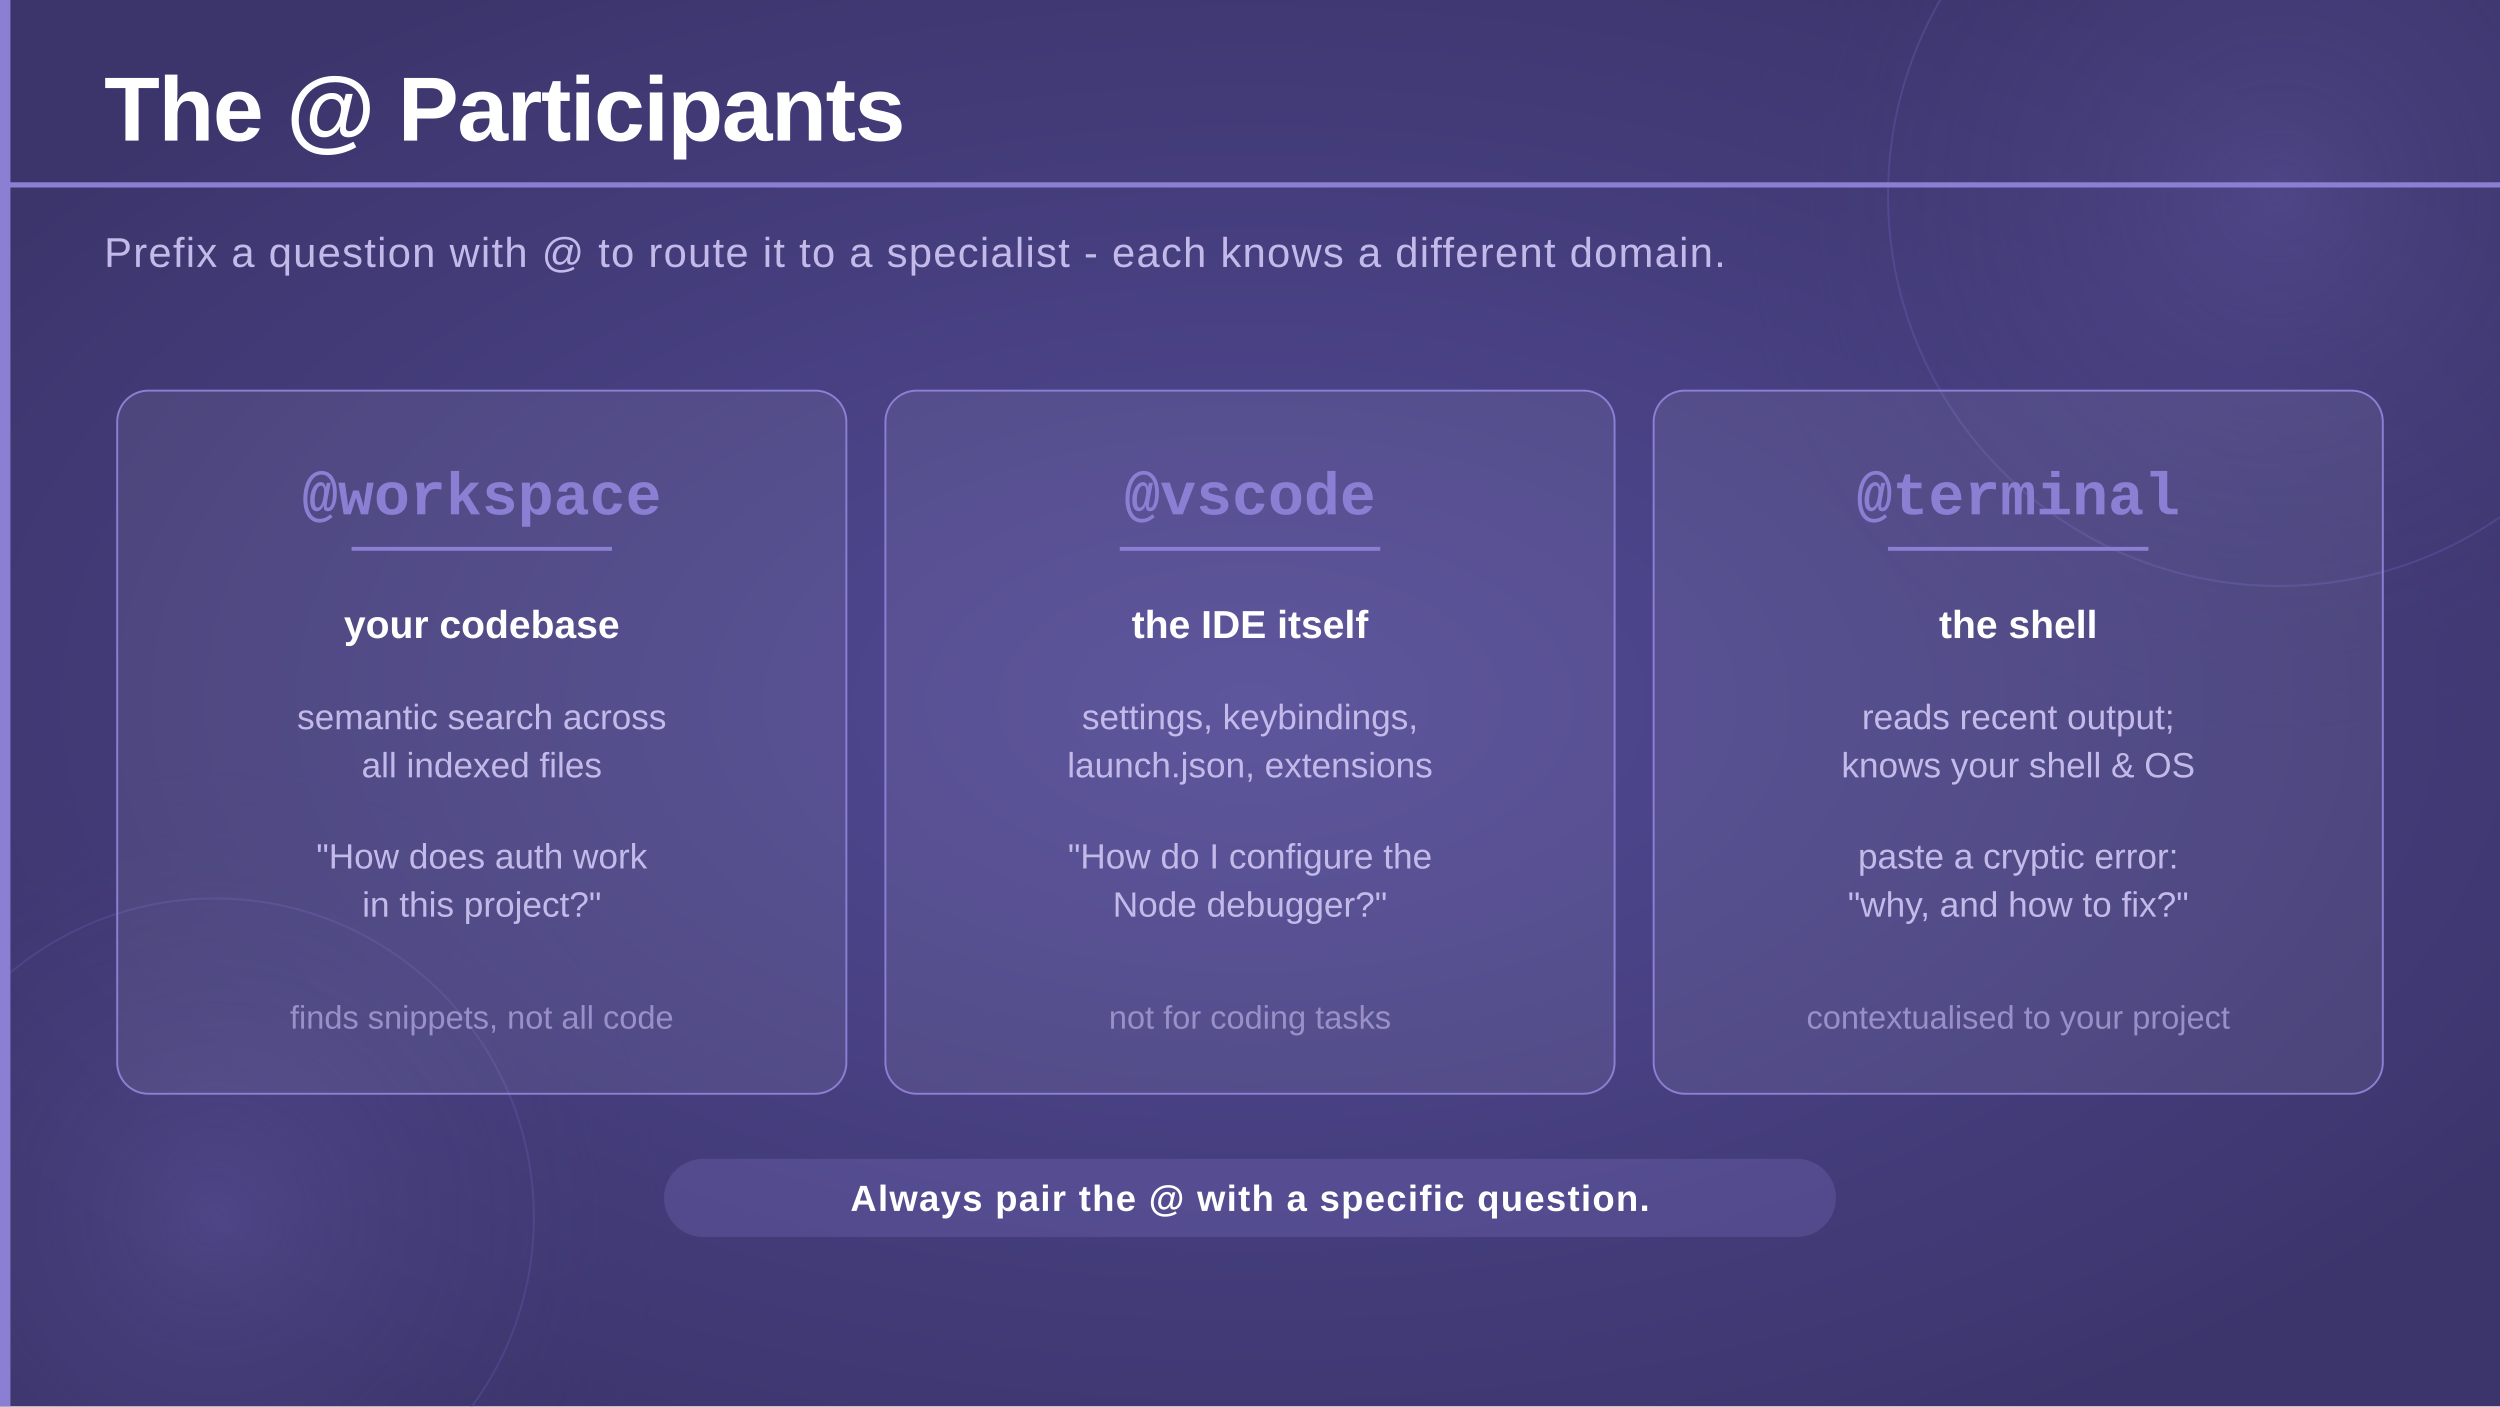
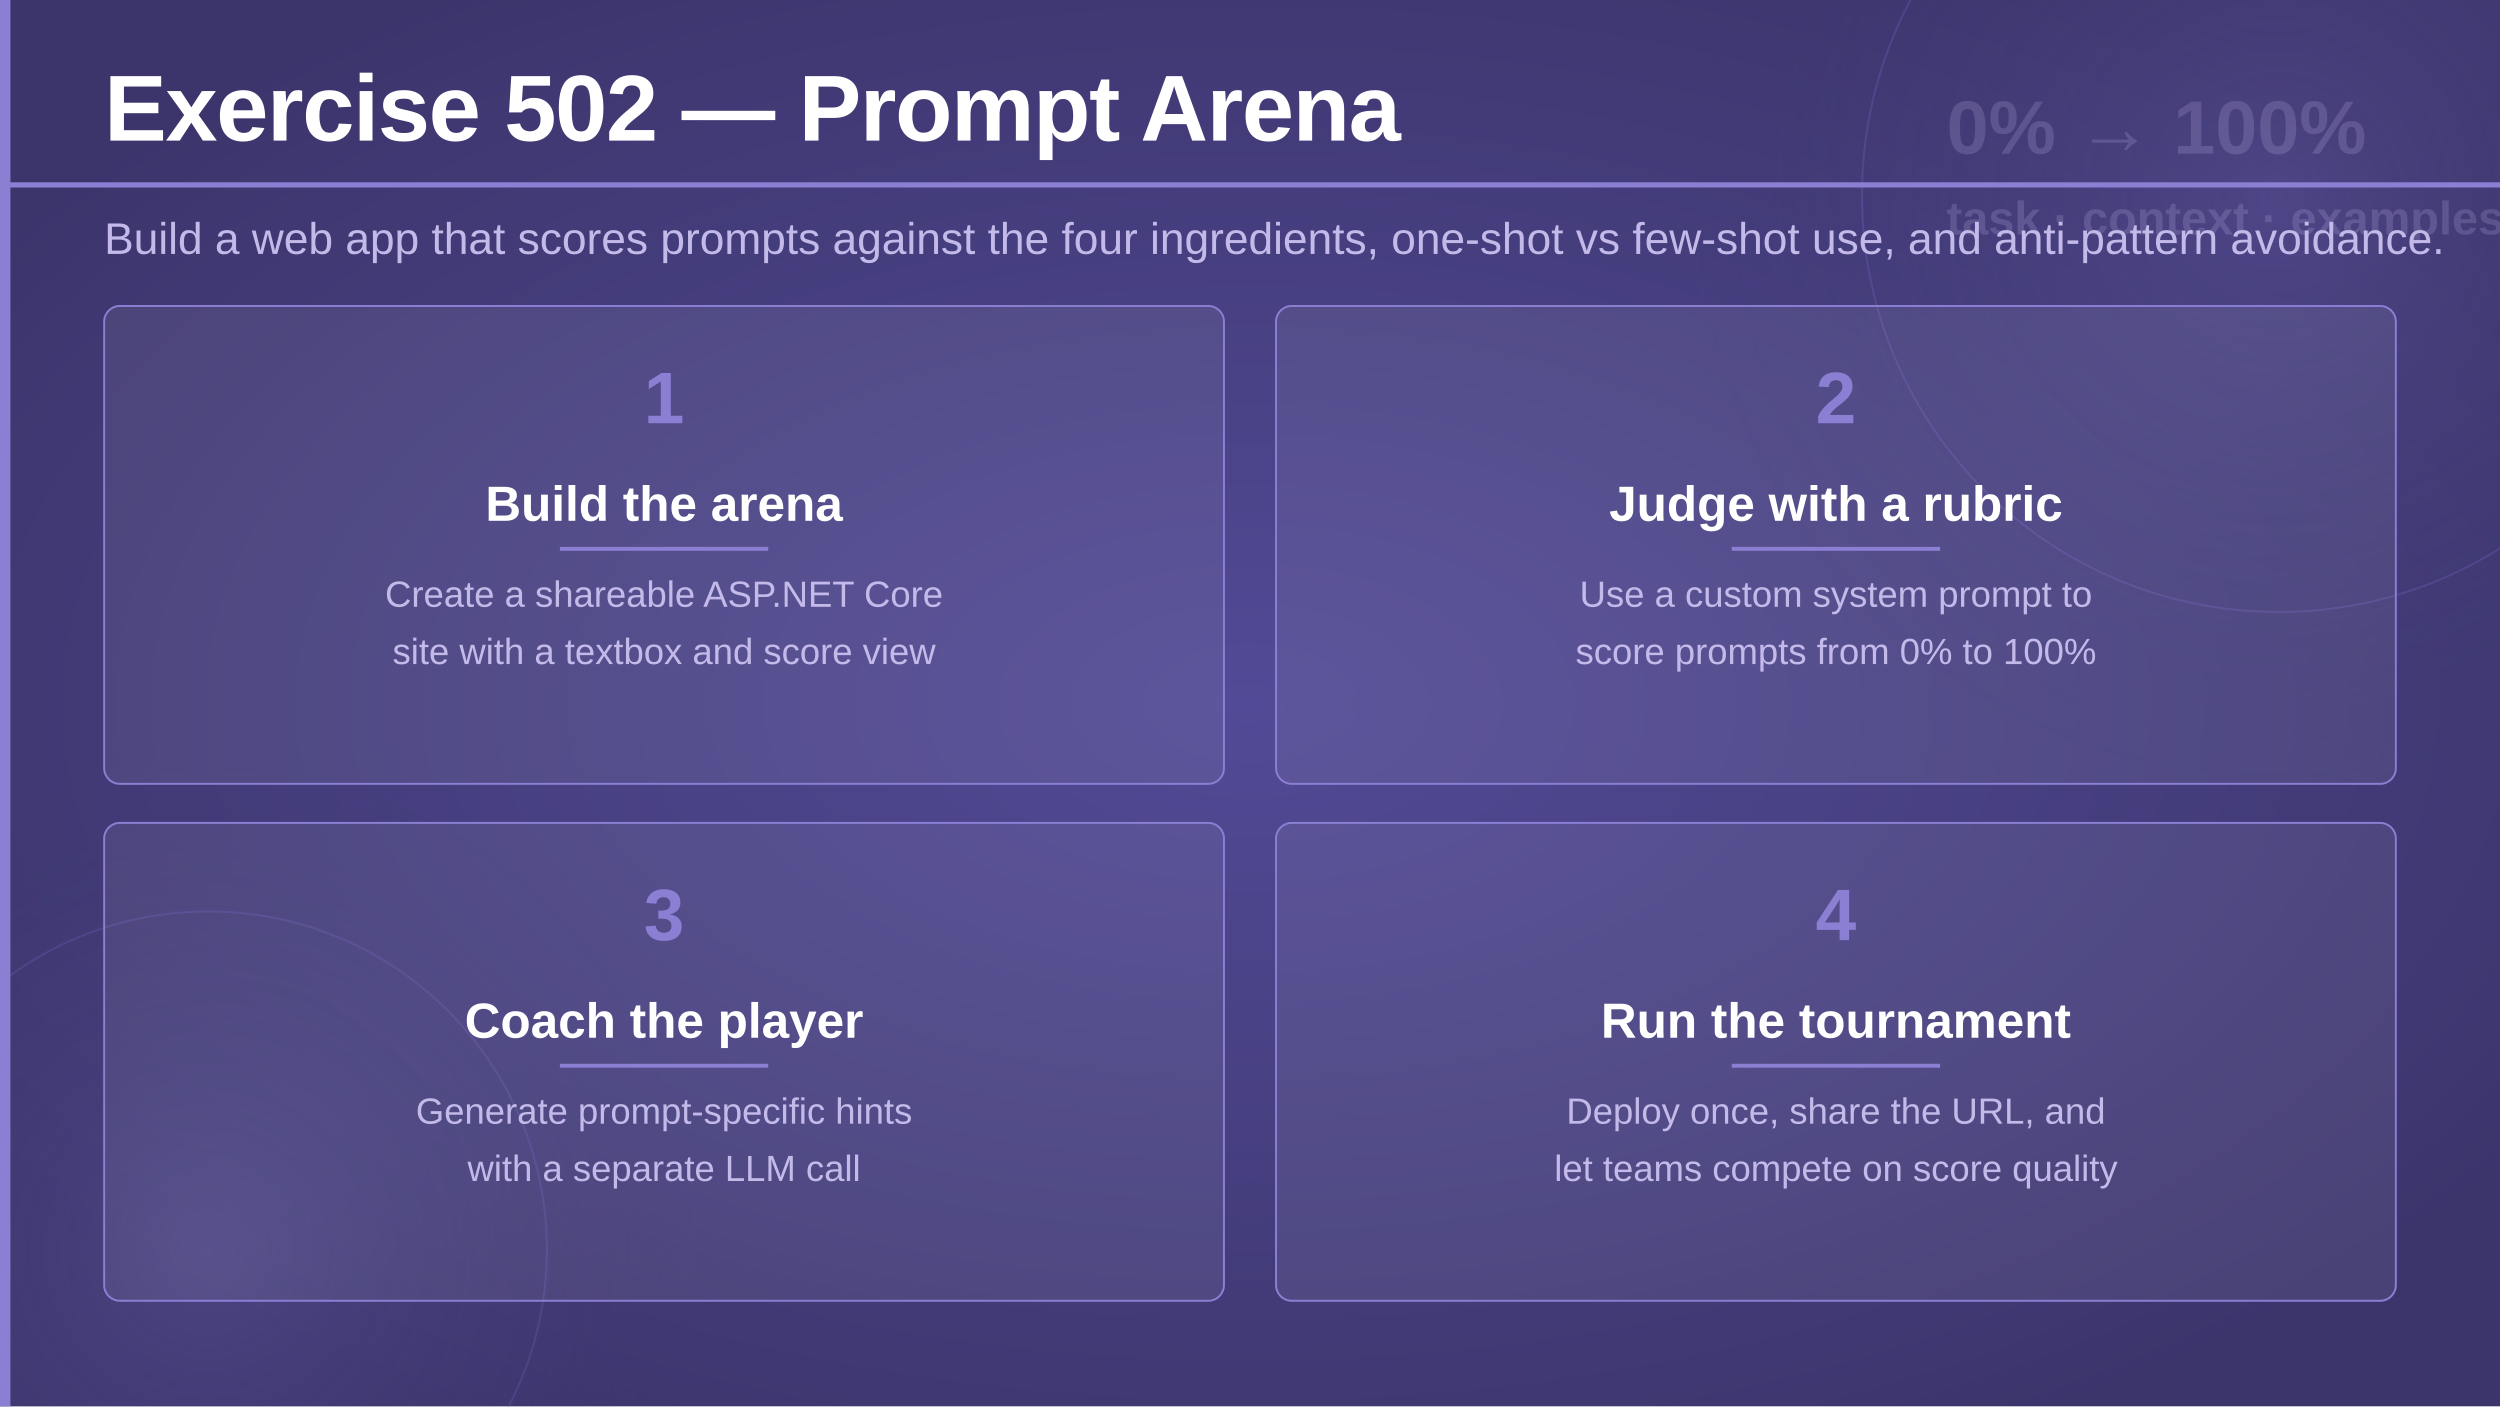
<svg xmlns="http://www.w3.org/2000/svg" viewBox="0 0 1920 1080" width="1920" height="1080">
  <defs>
    <radialGradient id="bgGlow" cx="50%" cy="50%" r="60%">
      <stop offset="0%" stop-color="#524a96" stop-opacity="1" />
      <stop offset="100%" stop-color="#3c356c" stop-opacity="1" />
    </radialGradient>
    <radialGradient id="circleGlow" cx="50%" cy="50%" r="50%">
      <stop offset="0%" stop-color="#7c70c8" stop-opacity="0.25" />
      <stop offset="100%" stop-color="#3c356c" stop-opacity="0" />
    </radialGradient>
  </defs>
  <rect width="1920" height="1080" fill="url(#bgGlow)" />
-   <circle cx="1750" cy="150" r="420" fill="url(#circleGlow)" />
-   <circle cx="1750" cy="150" r="300" fill="none" stroke="#6a5fb8" stroke-width="1.5" opacity="0.35" />
-   <circle cx="165" cy="935" r="350" fill="url(#circleGlow)" />
-   <circle cx="165" cy="935" r="245" fill="none" stroke="#6a5fb8" stroke-width="1.5" opacity="0.3" />
+   <circle cx="1750" cy="150" r="460" fill="url(#circleGlow)" />
+   <circle cx="1750" cy="150" r="320" fill="none" stroke="#6a5fb8" stroke-width="1.5" opacity="0.35" />
+   <circle cx="160" cy="960" r="380" fill="url(#circleGlow)" />
+   <circle cx="160" cy="960" r="260" fill="none" stroke="#6a5fb8" stroke-width="1.5" opacity="0.3" />
  <rect x="0" y="0" width="8" height="1080" fill="#8b7fd4" />
-   <text x="80" y="108" font-family="'Segoe UI', 'Helvetica Neue', Arial, sans-serif" font-size="70" font-weight="700" fill="#ffffff" letter-spacing="-1">The @ Participants</text>
+   <g transform="translate(1495 60)" opacity="0.2">
+     <text x="0" y="58" font-family="'Segoe UI', 'Helvetica Neue', Arial, sans-serif" font-size="58" font-weight="700" fill="#c4baea">0% → 100%</text>
+     <text x="0" y="120" font-family="'Segoe UI', 'Helvetica Neue', Arial, sans-serif" font-size="36" font-weight="600" fill="#c4baea">task · context · examples · constraints</text>
+   </g>
+   <text x="80" y="108" font-family="'Segoe UI', 'Helvetica Neue', Arial, sans-serif" font-size="72" font-weight="700" fill="#ffffff" letter-spacing="-1">Exercise 502 — Prompt Arena</text>
  <rect x="0" y="140" width="1920" height="4" fill="#8b7fd4" />
-   <text x="80" y="205" font-family="'Segoe UI', 'Helvetica Neue', Arial, sans-serif" font-size="32" font-weight="300" fill="#c4baea" letter-spacing="1">
-     Prefix a question with @ to route it to a specialist - each knows a different domain.
+   <text x="80" y="195" font-family="'Segoe UI', 'Helvetica Neue', Arial, sans-serif" font-size="34" font-weight="300" fill="#c4baea">
+     Build a web app that scores prompts against the four ingredients, one-shot vs few-shot use, and anti-pattern avoidance.
  </text>
-   <rect x="90" y="300" width="560" height="540" rx="24" fill="#ffffff" fill-opacity="0.07" stroke="#8b7fd4" stroke-width="1.5" />
-   <text x="370" y="395" text-anchor="middle" font-family="'Consolas', 'Courier New', monospace" font-size="46" font-weight="700" fill="#8b7fd4">@workspace</text>
-   <rect x="270" y="420" width="200" height="3" fill="#8b7fd4" />
-   <text x="370" y="490" text-anchor="middle" font-family="'Segoe UI', 'Helvetica Neue', Arial, sans-serif" font-size="30" font-weight="700" fill="#ffffff">your codebase</text>
-   <text x="370" y="560" text-anchor="middle" font-family="'Segoe UI', 'Helvetica Neue', Arial, sans-serif" font-size="27" font-weight="300" fill="#c4baea">semantic search across</text>
-   <text x="370" y="597" text-anchor="middle" font-family="'Segoe UI', 'Helvetica Neue', Arial, sans-serif" font-size="27" font-weight="300" fill="#c4baea">all indexed files</text>
-   <text x="370" y="667" text-anchor="middle" font-family="'Segoe UI', 'Helvetica Neue', Arial, sans-serif" font-size="27" font-weight="300" fill="#c4baea">"How does auth work</text>
-   <text x="370" y="704" text-anchor="middle" font-family="'Segoe UI', 'Helvetica Neue', Arial, sans-serif" font-size="27" font-weight="300" fill="#c4baea">in this project?"</text>
-   <text x="370" y="790" text-anchor="middle" font-family="'Segoe UI', 'Helvetica Neue', Arial, sans-serif" font-size="25" font-weight="300" fill="#9a90c8">finds snippets, not all code</text>
-   <rect x="680" y="300" width="560" height="540" rx="24" fill="#ffffff" fill-opacity="0.07" stroke="#8b7fd4" stroke-width="1.5" />
-   <text x="960" y="395" text-anchor="middle" font-family="'Consolas', 'Courier New', monospace" font-size="46" font-weight="700" fill="#8b7fd4">@vscode</text>
-   <rect x="860" y="420" width="200" height="3" fill="#8b7fd4" />
-   <text x="960" y="490" text-anchor="middle" font-family="'Segoe UI', 'Helvetica Neue', Arial, sans-serif" font-size="30" font-weight="700" fill="#ffffff">the IDE itself</text>
-   <text x="960" y="560" text-anchor="middle" font-family="'Segoe UI', 'Helvetica Neue', Arial, sans-serif" font-size="27" font-weight="300" fill="#c4baea">settings, keybindings,</text>
-   <text x="960" y="597" text-anchor="middle" font-family="'Segoe UI', 'Helvetica Neue', Arial, sans-serif" font-size="27" font-weight="300" fill="#c4baea">launch.json, extensions</text>
-   <text x="960" y="667" text-anchor="middle" font-family="'Segoe UI', 'Helvetica Neue', Arial, sans-serif" font-size="27" font-weight="300" fill="#c4baea">"How do I configure the</text>
-   <text x="960" y="704" text-anchor="middle" font-family="'Segoe UI', 'Helvetica Neue', Arial, sans-serif" font-size="27" font-weight="300" fill="#c4baea">Node debugger?"</text>
-   <text x="960" y="790" text-anchor="middle" font-family="'Segoe UI', 'Helvetica Neue', Arial, sans-serif" font-size="25" font-weight="300" fill="#9a90c8">not for coding tasks</text>
-   <rect x="1270" y="300" width="560" height="540" rx="24" fill="#ffffff" fill-opacity="0.07" stroke="#8b7fd4" stroke-width="1.5" />
-   <text x="1550" y="395" text-anchor="middle" font-family="'Consolas', 'Courier New', monospace" font-size="46" font-weight="700" fill="#8b7fd4">@terminal</text>
-   <rect x="1450" y="420" width="200" height="3" fill="#8b7fd4" />
-   <text x="1550" y="490" text-anchor="middle" font-family="'Segoe UI', 'Helvetica Neue', Arial, sans-serif" font-size="30" font-weight="700" fill="#ffffff">the shell</text>
-   <text x="1550" y="560" text-anchor="middle" font-family="'Segoe UI', 'Helvetica Neue', Arial, sans-serif" font-size="27" font-weight="300" fill="#c4baea">reads recent output;</text>
-   <text x="1550" y="597" text-anchor="middle" font-family="'Segoe UI', 'Helvetica Neue', Arial, sans-serif" font-size="27" font-weight="300" fill="#c4baea">knows your shell &amp; OS</text>
-   <text x="1550" y="667" text-anchor="middle" font-family="'Segoe UI', 'Helvetica Neue', Arial, sans-serif" font-size="27" font-weight="300" fill="#c4baea">paste a cryptic error:</text>
-   <text x="1550" y="704" text-anchor="middle" font-family="'Segoe UI', 'Helvetica Neue', Arial, sans-serif" font-size="27" font-weight="300" fill="#c4baea">"why, and how to fix?"</text>
-   <text x="1550" y="790" text-anchor="middle" font-family="'Segoe UI', 'Helvetica Neue', Arial, sans-serif" font-size="25" font-weight="300" fill="#9a90c8">contextualised to your project</text>
-   <rect x="510" y="890" width="900" height="60" rx="30" fill="#8b7fd4" opacity="0.22" />
-   <text x="960" y="930" text-anchor="middle" font-family="'Segoe UI', 'Helvetica Neue', Arial, sans-serif" font-size="28" font-weight="600" fill="#ffffff" letter-spacing="1">Always pair the @ with a specific question.</text>
+   <rect x="80" y="235" width="860" height="367" rx="12" fill="#ffffff" fill-opacity="0.07" stroke="#8b7fd4" stroke-width="1.5" />
+   <text x="510" y="325" text-anchor="middle" font-family="'Segoe UI', 'Helvetica Neue', Arial, sans-serif" font-size="56" font-weight="700" fill="#8b7fd4">1</text>
+   <text x="510" y="400" text-anchor="middle" font-family="'Segoe UI', 'Helvetica Neue', Arial, sans-serif" font-size="38" font-weight="600" fill="#ffffff">Build the arena</text>
+   <rect x="430" y="420" width="160" height="3" fill="#8b7fd4" />
+   <text x="510" y="466" text-anchor="middle" font-family="'Segoe UI', 'Helvetica Neue', Arial, sans-serif" font-size="28" font-weight="300" fill="#c4baea">Create a shareable ASP.NET Core</text>
+   <text x="510" y="510" text-anchor="middle" font-family="'Segoe UI', 'Helvetica Neue', Arial, sans-serif" font-size="28" font-weight="300" fill="#c4baea">site with a textbox and score view</text>
+   <rect x="980" y="235" width="860" height="367" rx="12" fill="#ffffff" fill-opacity="0.07" stroke="#8b7fd4" stroke-width="1.5" />
+   <text x="1410" y="325" text-anchor="middle" font-family="'Segoe UI', 'Helvetica Neue', Arial, sans-serif" font-size="56" font-weight="700" fill="#8b7fd4">2</text>
+   <text x="1410" y="400" text-anchor="middle" font-family="'Segoe UI', 'Helvetica Neue', Arial, sans-serif" font-size="38" font-weight="600" fill="#ffffff">Judge with a rubric</text>
+   <rect x="1330" y="420" width="160" height="3" fill="#8b7fd4" />
+   <text x="1410" y="466" text-anchor="middle" font-family="'Segoe UI', 'Helvetica Neue', Arial, sans-serif" font-size="28" font-weight="300" fill="#c4baea">Use a custom system prompt to</text>
+   <text x="1410" y="510" text-anchor="middle" font-family="'Segoe UI', 'Helvetica Neue', Arial, sans-serif" font-size="28" font-weight="300" fill="#c4baea">score prompts from 0% to 100%</text>
+   <rect x="80" y="632" width="860" height="367" rx="12" fill="#ffffff" fill-opacity="0.07" stroke="#8b7fd4" stroke-width="1.5" />
+   <text x="510" y="722" text-anchor="middle" font-family="'Segoe UI', 'Helvetica Neue', Arial, sans-serif" font-size="56" font-weight="700" fill="#8b7fd4">3</text>
+   <text x="510" y="797" text-anchor="middle" font-family="'Segoe UI', 'Helvetica Neue', Arial, sans-serif" font-size="38" font-weight="600" fill="#ffffff">Coach the player</text>
+   <rect x="430" y="817" width="160" height="3" fill="#8b7fd4" />
+   <text x="510" y="863" text-anchor="middle" font-family="'Segoe UI', 'Helvetica Neue', Arial, sans-serif" font-size="28" font-weight="300" fill="#c4baea">Generate prompt-specific hints</text>
+   <text x="510" y="907" text-anchor="middle" font-family="'Segoe UI', 'Helvetica Neue', Arial, sans-serif" font-size="28" font-weight="300" fill="#c4baea">with a separate LLM call</text>
+   <rect x="980" y="632" width="860" height="367" rx="12" fill="#ffffff" fill-opacity="0.07" stroke="#8b7fd4" stroke-width="1.5" />
+   <text x="1410" y="722" text-anchor="middle" font-family="'Segoe UI', 'Helvetica Neue', Arial, sans-serif" font-size="56" font-weight="700" fill="#8b7fd4">4</text>
+   <text x="1410" y="797" text-anchor="middle" font-family="'Segoe UI', 'Helvetica Neue', Arial, sans-serif" font-size="38" font-weight="600" fill="#ffffff">Run the tournament</text>
+   <rect x="1330" y="817" width="160" height="3" fill="#8b7fd4" />
+   <text x="1410" y="863" text-anchor="middle" font-family="'Segoe UI', 'Helvetica Neue', Arial, sans-serif" font-size="28" font-weight="300" fill="#c4baea">Deploy once, share the URL, and</text>
+   <text x="1410" y="907" text-anchor="middle" font-family="'Segoe UI', 'Helvetica Neue', Arial, sans-serif" font-size="28" font-weight="300" fill="#c4baea">let teams compete on score quality</text>
</svg>
